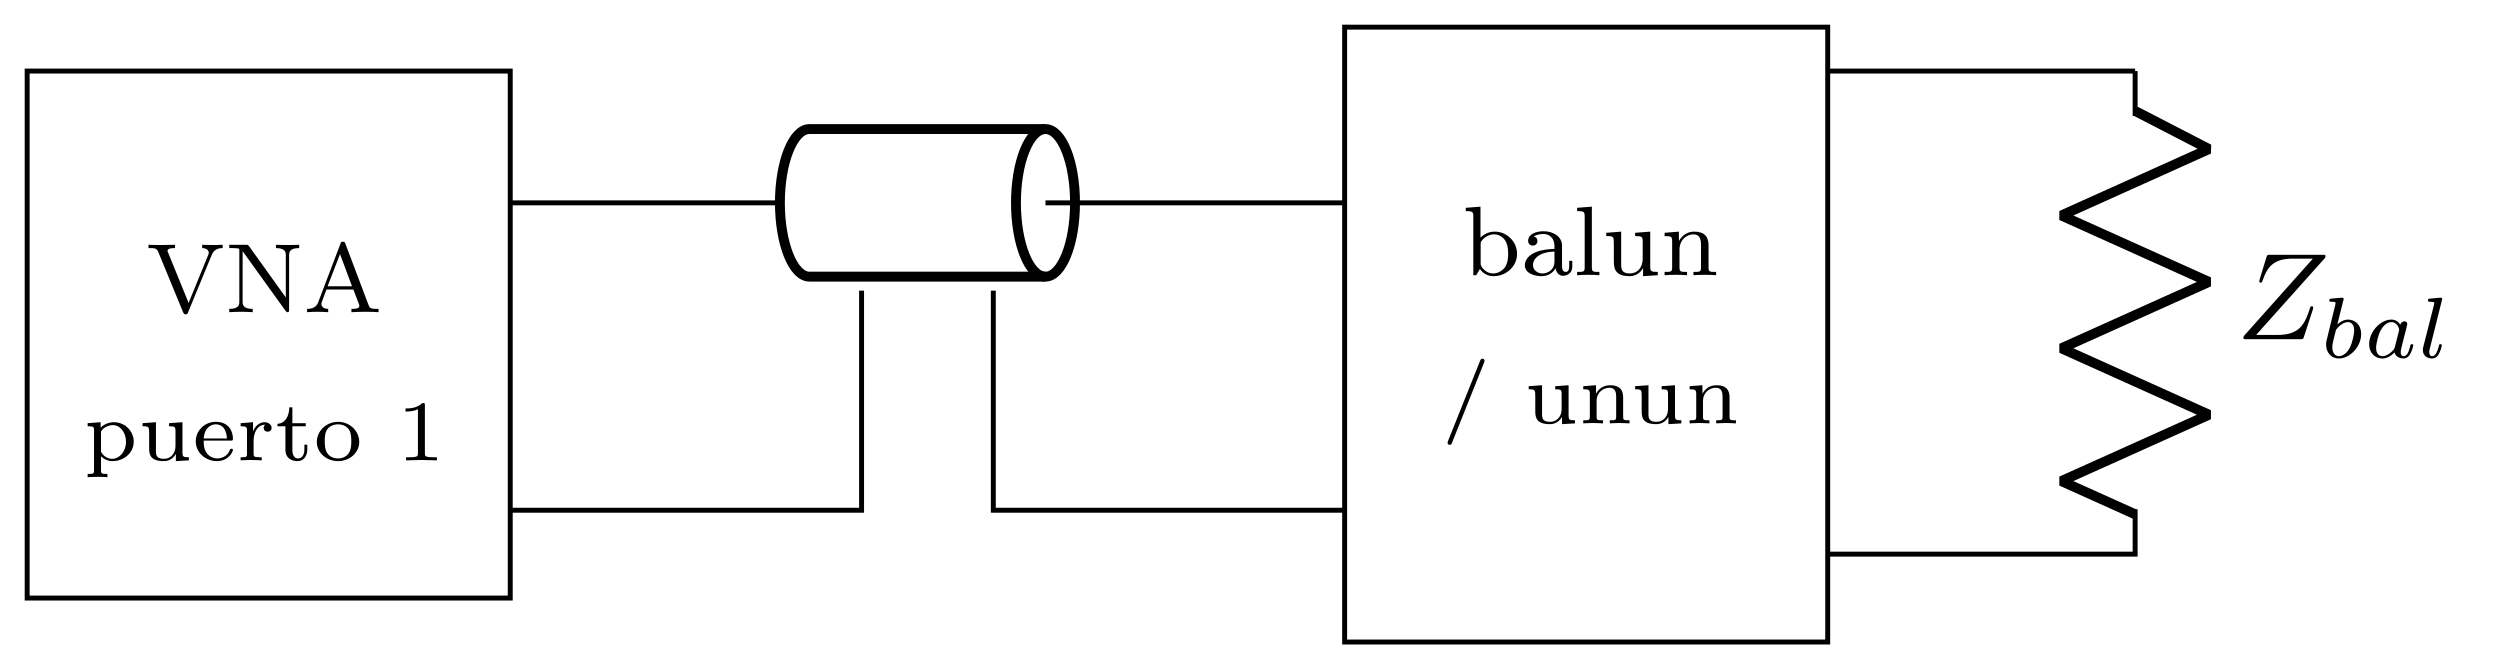
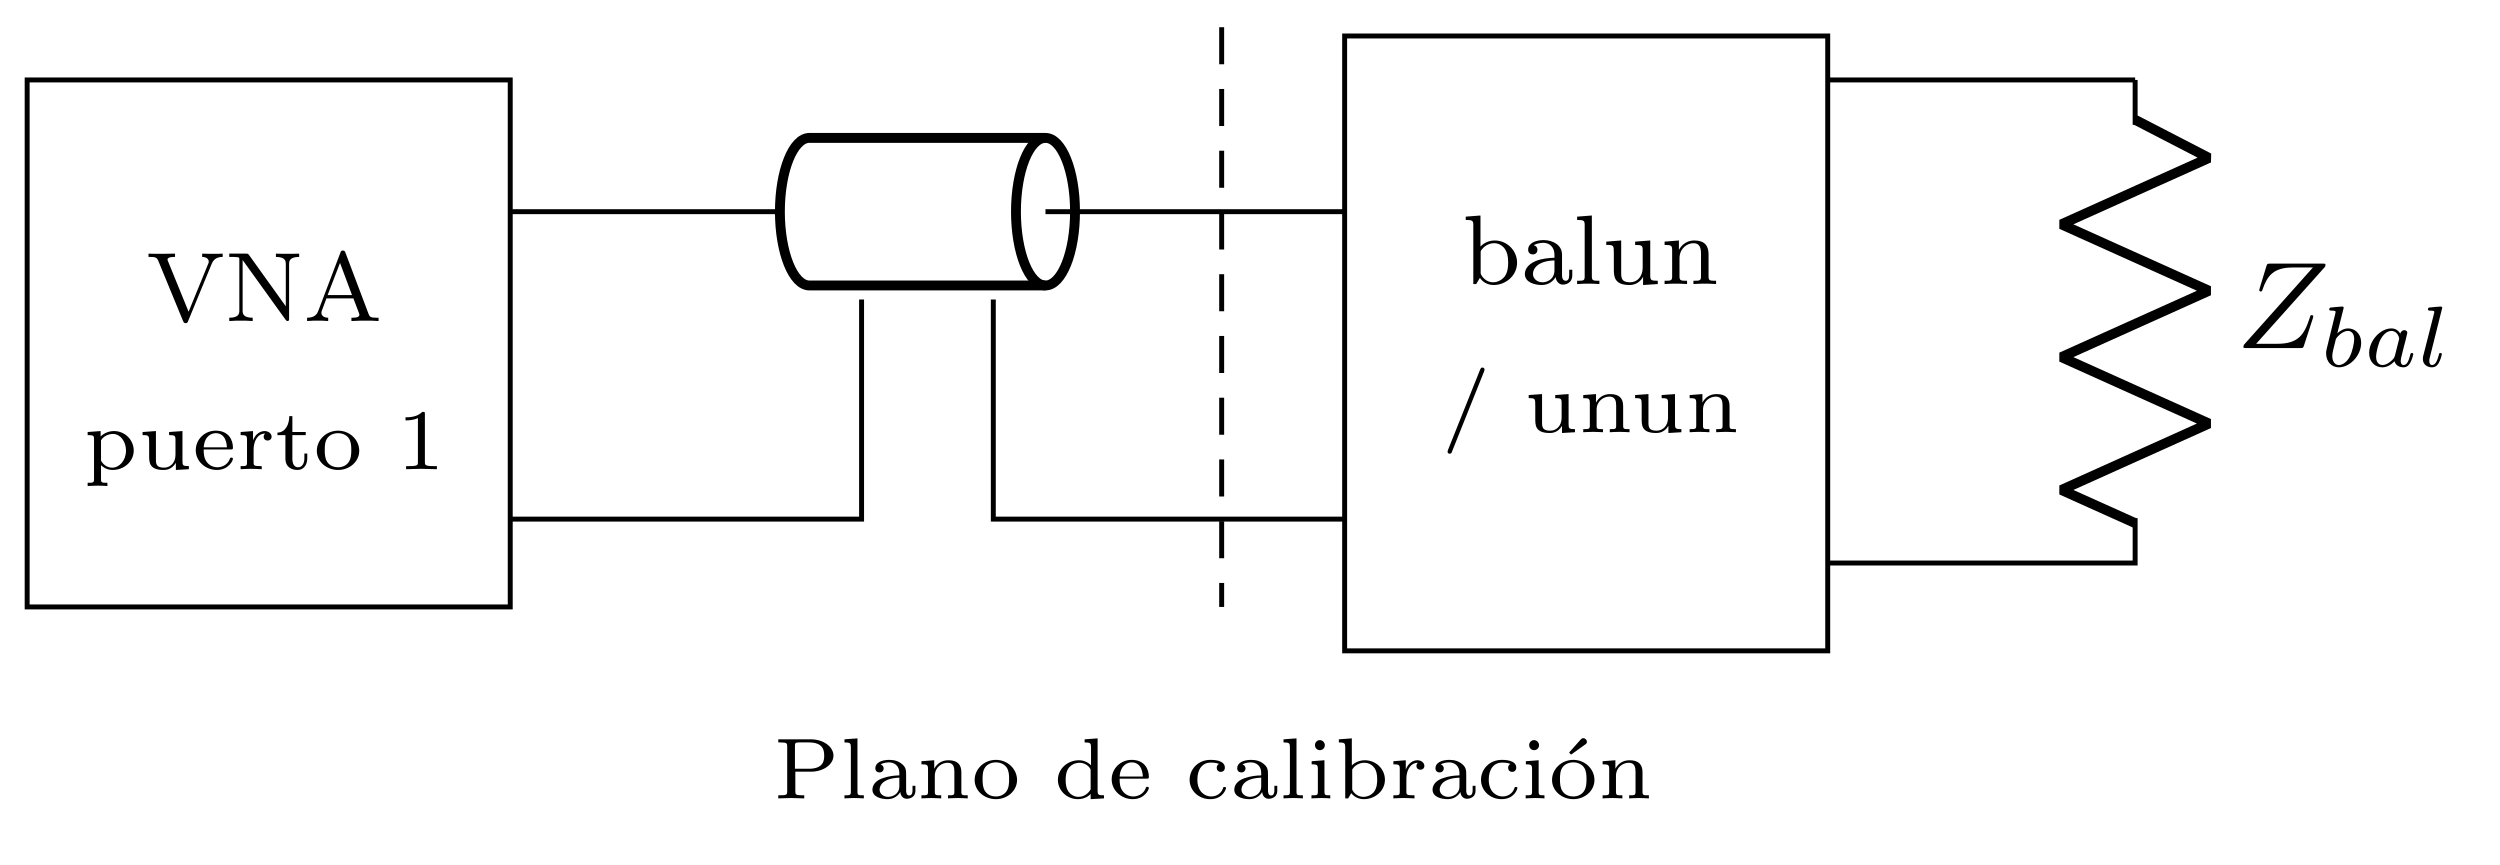
- <svg xmlns="http://www.w3.org/2000/svg" xmlns:xlink="http://www.w3.org/1999/xlink" width="269" height="72" viewBox="0 0 201.712 53.99" preserveAspectRatio="xMidYMid meet">
+ <svg xmlns="http://www.w3.org/2000/svg" xmlns:xlink="http://www.w3.org/1999/xlink" width="269" height="93" viewBox="0 0 201.712 69.726" preserveAspectRatio="xMidYMid meet">
  <defs>
    <g>
      <g id="glyph-0-0">
        <path d="M 5.281 -4.641 C 5.5 -5.172 6 -5.172 6.156 -5.172 L 6.156 -5.438 C 5.922 -5.422 5.516 -5.422 5.375 -5.422 C 5.219 -5.422 4.859 -5.422 4.5 -5.438 L 4.5 -5.172 C 4.844 -5.172 5.031 -5 5.031 -4.797 C 5.031 -4.719 5.031 -4.703 4.984 -4.609 L 3.406 -0.75 L 1.75 -4.812 C 1.719 -4.891 1.703 -4.922 1.703 -4.953 C 1.703 -5.172 2.125 -5.172 2.312 -5.172 L 2.312 -5.438 C 1.641 -5.422 1.625 -5.422 1.203 -5.422 C 0.828 -5.422 0.578 -5.422 0.172 -5.438 L 0.172 -5.172 C 0.656 -5.172 0.828 -5.172 0.953 -4.875 L 2.953 -0.016 C 3.016 0.141 3.078 0.172 3.156 0.172 C 3.312 0.172 3.328 0.109 3.375 -0.016 Z M 5.281 -4.641" />
      </g>
      <g id="glyph-0-1">
        <path d="M 1.938 -5.328 C 1.844 -5.438 1.844 -5.438 1.688 -5.438 L 0.344 -5.438 L 0.344 -5.172 L 0.578 -5.172 C 0.719 -5.172 0.781 -5.172 0.938 -5.156 C 1.141 -5.141 1.156 -5.125 1.156 -4.984 L 1.156 -0.859 C 1.156 -0.641 1.156 -0.266 0.344 -0.266 L 0.344 0 C 0.703 -0.031 1.078 -0.031 1.297 -0.031 C 1.5 -0.031 1.875 -0.031 2.234 0 L 2.234 -0.266 C 1.422 -0.266 1.422 -0.641 1.422 -0.859 L 1.422 -4.922 L 4.875 -0.125 C 4.953 -0.031 4.969 0 5.047 0 C 5.172 0 5.172 -0.078 5.172 -0.219 L 5.172 -4.594 C 5.172 -4.797 5.172 -5.172 5.984 -5.172 L 5.984 -5.438 C 5.625 -5.422 5.25 -5.422 5.047 -5.422 C 4.844 -5.422 4.469 -5.422 4.109 -5.438 L 4.109 -5.172 C 4.906 -5.172 4.906 -4.797 4.906 -4.594 L 4.906 -1.188 Z M 1.938 -5.328" />
      </g>
      <g id="glyph-0-2">
        <path d="M 3.375 -5.516 C 3.328 -5.625 3.312 -5.688 3.172 -5.688 C 3.031 -5.688 3 -5.625 2.969 -5.516 L 1.188 -0.828 C 1.109 -0.609 0.938 -0.266 0.281 -0.266 L 0.281 0 C 0.547 -0.031 0.969 -0.031 1.109 -0.031 C 1.359 -0.031 1.609 -0.031 1.984 0 L 1.984 -0.266 C 1.641 -0.266 1.438 -0.438 1.438 -0.656 C 1.438 -0.719 1.438 -0.734 1.469 -0.828 L 1.844 -1.828 L 4.016 -1.828 L 4.469 -0.641 C 4.5 -0.547 4.5 -0.516 4.5 -0.5 C 4.5 -0.266 4.094 -0.266 3.859 -0.266 L 3.859 0 C 4.547 -0.031 4.562 -0.031 5 -0.031 C 5.438 -0.031 5.594 -0.031 6.047 0 L 6.047 -0.266 L 5.906 -0.266 C 5.406 -0.266 5.328 -0.328 5.234 -0.594 Z M 2.938 -4.688 L 3.906 -2.094 L 1.938 -2.094 Z M 2.938 -4.688" />
      </g>
      <g id="glyph-0-3">
        <path d="M 1.469 -5.531 L 0.281 -5.438 L 0.281 -5.172 C 0.828 -5.172 0.891 -5.125 0.891 -4.734 L 0.891 0 L 1.125 0 L 1.422 -0.5 C 1.609 -0.219 1.984 0.078 2.531 0.078 C 3.531 0.078 4.422 -0.703 4.422 -1.719 C 4.422 -2.719 3.594 -3.516 2.625 -3.516 C 1.984 -3.516 1.609 -3.172 1.469 -3.031 Z M 1.484 -2.516 C 1.484 -2.672 1.484 -2.688 1.609 -2.828 C 1.844 -3.125 2.219 -3.297 2.578 -3.297 C 2.984 -3.297 3.297 -3.047 3.453 -2.812 C 3.594 -2.594 3.703 -2.312 3.703 -1.734 C 3.703 -1.547 3.703 -0.984 3.422 -0.609 C 3.125 -0.25 2.75 -0.141 2.5 -0.141 C 2.109 -0.141 1.797 -0.344 1.578 -0.656 C 1.484 -0.812 1.484 -0.812 1.484 -0.969 Z M 1.484 -2.516" />
      </g>
      <g id="glyph-0-4">
        <path d="M 3.344 -2.375 C 3.344 -3.156 2.594 -3.547 1.859 -3.547 C 1.203 -3.547 0.609 -3.297 0.609 -2.766 C 0.609 -2.531 0.781 -2.391 0.984 -2.391 C 1.219 -2.391 1.359 -2.547 1.359 -2.766 C 1.359 -2.953 1.25 -3.094 1.062 -3.125 C 1.359 -3.328 1.797 -3.328 1.844 -3.328 C 2.297 -3.328 2.734 -3.016 2.734 -2.359 L 2.734 -2.125 C 2.281 -2.094 1.75 -2.078 1.188 -1.844 C 0.484 -1.531 0.344 -1.078 0.344 -0.812 C 0.344 -0.125 1.156 0.078 1.703 0.078 C 2.281 0.078 2.641 -0.25 2.828 -0.562 C 2.859 -0.266 3.062 0.047 3.422 0.047 C 3.5 0.047 4.172 0.016 4.172 -0.719 L 4.172 -1.156 L 3.922 -1.156 L 3.922 -0.719 C 3.922 -0.391 3.812 -0.266 3.641 -0.266 C 3.344 -0.266 3.344 -0.625 3.344 -0.719 Z M 2.734 -1.125 C 2.734 -0.344 2.094 -0.141 1.766 -0.141 C 1.359 -0.141 1 -0.422 1 -0.812 C 1 -1.328 1.5 -1.875 2.734 -1.906 Z M 2.734 -1.125" />
      </g>
      <g id="glyph-0-5">
        <path d="M 1.516 -5.531 L 0.328 -5.438 L 0.328 -5.172 C 0.875 -5.172 0.938 -5.125 0.938 -4.734 L 0.938 -0.625 C 0.938 -0.266 0.844 -0.266 0.328 -0.266 L 0.328 0 C 0.641 -0.031 1.094 -0.031 1.234 -0.031 C 1.391 -0.031 1.812 -0.031 2.125 0 L 2.125 -0.266 C 1.625 -0.266 1.516 -0.266 1.516 -0.625 Z M 1.516 -5.531" />
      </g>
      <g id="glyph-0-6">
        <path d="M 2.656 -3.422 L 2.656 -3.156 C 3.203 -3.156 3.266 -3.109 3.266 -2.719 L 3.266 -1.328 C 3.266 -0.641 2.859 -0.141 2.25 -0.141 C 1.562 -0.141 1.531 -0.484 1.531 -0.891 L 1.531 -3.516 L 0.328 -3.422 L 0.328 -3.156 C 0.938 -3.156 0.938 -3.141 0.938 -2.438 L 0.938 -1.234 C 0.938 -0.656 0.938 0.078 2.203 0.078 C 2.953 0.078 3.25 -0.5 3.281 -0.562 L 3.297 -0.562 L 3.297 0.078 L 4.484 0 L 4.484 -0.266 C 3.938 -0.266 3.875 -0.312 3.875 -0.703 L 3.875 -3.516 Z M 2.656 -3.422" />
      </g>
      <g id="glyph-0-7">
        <path d="M 3.875 -2.422 C 3.875 -3.078 3.562 -3.516 2.734 -3.516 C 1.938 -3.516 1.578 -2.938 1.484 -2.75 L 1.484 -3.516 L 0.328 -3.422 L 0.328 -3.156 C 0.875 -3.156 0.938 -3.109 0.938 -2.719 L 0.938 -0.625 C 0.938 -0.266 0.844 -0.266 0.328 -0.266 L 0.328 0 C 0.672 -0.031 1.016 -0.031 1.234 -0.031 C 1.469 -0.031 1.797 -0.031 2.141 0 L 2.141 -0.266 C 1.641 -0.266 1.531 -0.266 1.531 -0.625 L 1.531 -2.062 C 1.531 -2.906 2.172 -3.297 2.656 -3.297 C 3.141 -3.297 3.266 -2.953 3.266 -2.453 L 3.266 -0.625 C 3.266 -0.266 3.172 -0.266 2.656 -0.266 L 2.656 0 C 3 -0.031 3.359 -0.031 3.562 -0.031 C 3.797 -0.031 4.141 -0.031 4.484 0 L 4.484 -0.266 C 3.969 -0.266 3.875 -0.266 3.875 -0.625 Z M 3.875 -2.422" />
      </g>
      <g id="glyph-1-0">
        <path d="M 1.938 1.094 C 1.484 1.094 1.422 1.094 1.422 0.797 L 1.422 -0.328 C 1.453 -0.297 1.781 0.062 2.359 0.062 C 3.281 0.062 4.062 -0.625 4.062 -1.5 C 4.062 -2.359 3.359 -3.078 2.469 -3.078 C 2.078 -3.078 1.672 -2.922 1.391 -2.641 L 1.391 -3.078 L 0.344 -3 L 0.344 -2.75 C 0.828 -2.75 0.859 -2.703 0.859 -2.422 L 0.859 0.797 C 0.859 1.094 0.797 1.094 0.344 1.094 L 0.344 1.359 C 0.359 1.359 0.844 1.328 1.141 1.328 C 1.391 1.328 1.875 1.344 1.938 1.359 Z M 1.422 -2.328 C 1.625 -2.672 2.031 -2.844 2.391 -2.844 C 2.984 -2.844 3.438 -2.234 3.438 -1.5 C 3.438 -0.703 2.906 -0.125 2.328 -0.125 C 1.703 -0.125 1.438 -0.656 1.422 -0.703 Z M 1.422 -2.328" />
      </g>
      <g id="glyph-1-1">
        <path d="M 2.516 -3 L 2.516 -2.75 C 2.984 -2.75 3.031 -2.703 3.031 -2.359 L 3.031 -1.156 C 3.031 -0.547 2.641 -0.125 2.109 -0.125 C 1.484 -0.125 1.453 -0.422 1.453 -0.781 L 1.453 -3.078 L 0.375 -3 L 0.375 -2.75 C 0.906 -2.75 0.906 -2.719 0.906 -2.109 L 0.906 -1.062 C 0.906 -0.578 0.906 0.062 2.062 0.062 C 2.219 0.062 2.719 0.062 3.062 -0.516 L 3.062 0.062 L 4.109 0 L 4.109 -0.25 C 3.641 -0.25 3.594 -0.297 3.594 -0.641 L 3.594 -3.078 Z M 2.516 -3" />
      </g>
      <g id="glyph-1-2">
        <path d="M 3.062 -1.594 C 3.219 -1.594 3.266 -1.594 3.266 -1.734 C 3.266 -2.359 2.922 -3.109 1.875 -3.109 C 0.969 -3.109 0.266 -2.391 0.266 -1.531 C 0.266 -0.641 1.047 0.062 1.969 0.062 C 2.906 0.062 3.266 -0.688 3.266 -0.844 C 3.266 -0.859 3.25 -0.938 3.141 -0.938 C 3.047 -0.938 3.031 -0.891 3.016 -0.828 C 2.797 -0.266 2.266 -0.156 2.016 -0.156 C 1.688 -0.156 1.375 -0.297 1.172 -0.562 C 0.906 -0.891 0.906 -1.312 0.906 -1.594 Z M 0.906 -1.766 C 0.984 -2.75 1.609 -2.906 1.875 -2.906 C 2.734 -2.906 2.766 -1.938 2.781 -1.766 Z M 0.906 -1.766" />
      </g>
      <g id="glyph-1-3">
        <path d="M 1.391 -1.594 C 1.391 -2.172 1.656 -2.875 2.328 -2.875 C 2.266 -2.828 2.203 -2.734 2.203 -2.625 C 2.203 -2.391 2.391 -2.312 2.516 -2.312 C 2.688 -2.312 2.844 -2.422 2.844 -2.625 C 2.844 -2.859 2.609 -3.078 2.281 -3.078 C 1.938 -3.078 1.547 -2.859 1.344 -2.328 L 1.344 -3.078 L 0.344 -3 L 0.344 -2.75 C 0.812 -2.75 0.859 -2.703 0.859 -2.359 L 0.859 -0.547 C 0.859 -0.25 0.797 -0.25 0.344 -0.25 L 0.344 0 C 0.375 0 0.844 -0.031 1.141 -0.031 C 1.438 -0.031 1.734 -0.016 2.047 0 L 2.047 -0.25 L 1.906 -0.25 C 1.391 -0.25 1.391 -0.328 1.391 -0.562 Z M 1.391 -1.594" />
      </g>
      <g id="glyph-1-4">
        <path d="M 1.406 -2.75 L 2.484 -2.75 L 2.484 -3 L 1.406 -3 L 1.406 -4.281 L 1.156 -4.281 C 1.156 -3.656 0.875 -2.969 0.203 -2.953 L 0.203 -2.75 L 0.844 -2.75 L 0.844 -0.875 C 0.844 -0.094 1.438 0.062 1.828 0.062 C 2.297 0.062 2.609 -0.328 2.609 -0.875 L 2.609 -1.266 L 2.375 -1.266 L 2.375 -0.891 C 2.375 -0.406 2.156 -0.156 1.875 -0.156 C 1.406 -0.156 1.406 -0.734 1.406 -0.859 Z M 1.406 -2.75" />
      </g>
      <g id="glyph-1-5">
        <path d="M 3.688 -1.484 C 3.688 -2.359 2.938 -3.109 1.984 -3.109 C 1.016 -3.109 0.266 -2.359 0.266 -1.484 C 0.266 -0.625 1.031 0.062 1.984 0.062 C 2.922 0.062 3.688 -0.625 3.688 -1.484 Z M 1.984 -0.156 C 1.719 -0.156 1.344 -0.234 1.109 -0.578 C 0.922 -0.859 0.906 -1.219 0.906 -1.547 C 0.906 -1.844 0.906 -2.266 1.156 -2.562 C 1.328 -2.766 1.625 -2.906 1.984 -2.906 C 2.391 -2.906 2.688 -2.719 2.844 -2.5 C 3.031 -2.234 3.047 -1.875 3.047 -1.547 C 3.047 -1.219 3.031 -0.844 2.828 -0.562 C 2.641 -0.297 2.328 -0.156 1.984 -0.156 Z M 1.984 -0.156" />
      </g>
      <g id="glyph-1-6">
        <path d="M 2.328 -4.438 C 2.328 -4.625 2.328 -4.625 2.125 -4.625 C 1.672 -4.188 1.047 -4.188 0.766 -4.188 L 0.766 -3.938 C 0.922 -3.938 1.391 -3.938 1.766 -4.125 L 1.766 -0.578 C 1.766 -0.344 1.766 -0.25 1.078 -0.25 L 0.812 -0.25 L 0.812 0 C 0.938 0 1.797 -0.031 2.047 -0.031 C 2.266 -0.031 3.141 0 3.297 0 L 3.297 -0.25 L 3.031 -0.25 C 2.328 -0.25 2.328 -0.344 2.328 -0.578 Z M 2.328 -4.438" />
      </g>
      <g id="glyph-1-7">
        <path d="M 3.438 -4.922 C 3.469 -5.016 3.469 -5.031 3.469 -5.047 C 3.469 -5.172 3.375 -5.219 3.297 -5.219 C 3.188 -5.219 3.156 -5.141 3.109 -5.047 L 0.516 1.438 C 0.484 1.531 0.484 1.547 0.484 1.562 C 0.484 1.688 0.578 1.734 0.656 1.734 C 0.781 1.734 0.812 1.656 0.844 1.562 Z M 3.438 -4.922" />
      </g>
      <g id="glyph-1-8">
        <path d="M 3.594 -2.109 C 3.594 -2.719 3.297 -3.078 2.547 -3.078 C 1.969 -3.078 1.609 -2.766 1.406 -2.391 L 1.406 -3.078 L 0.375 -3 L 0.375 -2.75 C 0.844 -2.75 0.906 -2.703 0.906 -2.359 L 0.906 -0.547 C 0.906 -0.25 0.828 -0.25 0.375 -0.25 L 0.375 0 C 0.391 0 0.875 -0.031 1.172 -0.031 C 1.422 -0.031 1.906 0 1.969 0 L 1.969 -0.25 C 1.516 -0.25 1.453 -0.25 1.453 -0.547 L 1.453 -1.812 C 1.453 -2.531 2.031 -2.875 2.484 -2.875 C 2.969 -2.875 3.031 -2.5 3.031 -2.141 L 3.031 -0.547 C 3.031 -0.25 2.969 -0.25 2.516 -0.25 L 2.516 0 C 2.531 0 3.016 -0.031 3.312 -0.031 C 3.562 -0.031 4.047 0 4.109 0 L 4.109 -0.25 C 3.656 -0.25 3.594 -0.25 3.594 -0.547 Z M 3.594 -2.109" />
      </g>
+       <g id="glyph-1-9">
+         <path d="M 1.781 -2.156 L 3.047 -2.156 C 4.062 -2.156 4.859 -2.75 4.859 -3.453 C 4.859 -4.141 4.078 -4.766 3.047 -4.766 L 0.406 -4.766 L 0.406 -4.516 L 0.578 -4.516 C 1.109 -4.516 1.125 -4.438 1.125 -4.188 L 1.125 -0.562 C 1.125 -0.328 1.109 -0.25 0.578 -0.25 L 0.406 -0.25 L 0.406 0 C 0.75 -0.016 1.203 -0.031 1.453 -0.031 C 1.703 -0.031 2.156 -0.016 2.5 0 L 2.5 -0.25 L 2.328 -0.25 C 1.797 -0.25 1.781 -0.328 1.781 -0.562 Z M 2.875 -4.516 C 4.047 -4.516 4.109 -3.859 4.109 -3.453 C 4.109 -3.141 4.109 -2.391 2.875 -2.391 L 1.75 -2.391 L 1.75 -4.234 C 1.75 -4.453 1.766 -4.516 2.094 -4.516 Z M 2.875 -4.516" />
+       </g>
+       <g id="glyph-1-10">
+         <path d="M 1.438 -4.844 L 0.391 -4.766 L 0.391 -4.516 C 0.859 -4.516 0.906 -4.453 0.906 -4.125 L 0.906 -0.547 C 0.906 -0.25 0.844 -0.25 0.391 -0.25 L 0.391 0 C 0.406 0 0.891 -0.031 1.172 -0.031 C 1.438 -0.031 1.688 -0.016 1.953 0 L 1.953 -0.25 C 1.5 -0.25 1.438 -0.25 1.438 -0.547 Z M 1.438 -4.844" />
+       </g>
+       <g id="glyph-1-11">
+         <path d="M 3.109 -1.875 C 3.109 -2.234 3.109 -2.5 2.781 -2.766 C 2.5 -3 2.172 -3.109 1.75 -3.109 C 1.094 -3.109 0.625 -2.859 0.625 -2.438 C 0.625 -2.203 0.781 -2.094 0.969 -2.094 C 1.156 -2.094 1.297 -2.234 1.297 -2.422 C 1.297 -2.531 1.234 -2.688 1.047 -2.734 C 1.297 -2.906 1.703 -2.906 1.734 -2.906 C 2.125 -2.906 2.562 -2.656 2.562 -2.062 L 2.562 -1.859 C 2.172 -1.844 1.719 -1.812 1.203 -1.625 C 0.578 -1.406 0.391 -1.016 0.391 -0.703 C 0.391 -0.109 1.109 0.062 1.609 0.062 C 2.156 0.062 2.484 -0.25 2.641 -0.516 C 2.656 -0.234 2.844 0.031 3.172 0.031 C 3.188 0.031 3.859 0.031 3.859 -0.625 L 3.859 -1.016 L 3.625 -1.016 L 3.625 -0.641 C 3.625 -0.562 3.625 -0.234 3.359 -0.234 C 3.109 -0.234 3.109 -0.562 3.109 -0.641 Z M 2.562 -0.984 C 2.562 -0.312 1.969 -0.125 1.656 -0.125 C 1.297 -0.125 0.969 -0.359 0.969 -0.703 C 0.969 -1.094 1.297 -1.625 2.562 -1.672 Z M 2.562 -0.984" />
+       </g>
+       <g id="glyph-1-12">
+         <path d="M 2.484 -4.766 L 2.484 -4.516 C 2.953 -4.516 3 -4.453 3 -4.125 L 3 -2.672 C 2.75 -2.922 2.406 -3.078 2.031 -3.078 C 1.094 -3.078 0.328 -2.375 0.328 -1.5 C 0.328 -0.625 1.062 0.062 1.938 0.062 C 2.516 0.062 2.859 -0.234 2.969 -0.359 L 2.969 0.062 L 4.047 0 L 4.047 -0.25 C 3.578 -0.25 3.531 -0.297 3.531 -0.641 L 3.531 -4.844 Z M 2.969 -0.734 C 2.797 -0.406 2.438 -0.125 1.984 -0.125 C 1.594 -0.125 1.312 -0.359 1.172 -0.562 C 1.031 -0.766 0.953 -1.047 0.953 -1.484 C 0.953 -1.656 0.953 -2.172 1.234 -2.5 C 1.516 -2.812 1.859 -2.875 2.062 -2.875 C 2.391 -2.875 2.703 -2.719 2.891 -2.469 C 2.969 -2.359 2.969 -2.359 2.969 -2.219 Z M 2.969 -0.734" />
+       </g>
+       <g id="glyph-1-13">
+         <path d="M 2.703 -2.781 C 2.578 -2.719 2.516 -2.609 2.516 -2.469 C 2.516 -2.281 2.641 -2.141 2.844 -2.141 C 3.031 -2.141 3.172 -2.266 3.172 -2.484 C 3.172 -3.109 2.203 -3.109 2.016 -3.109 C 0.969 -3.109 0.328 -2.312 0.328 -1.5 C 0.328 -0.625 1.062 0.062 1.984 0.062 C 3.016 0.062 3.266 -0.75 3.266 -0.844 C 3.266 -0.922 3.172 -0.922 3.141 -0.922 C 3.047 -0.922 3.047 -0.906 3.016 -0.797 C 2.859 -0.375 2.484 -0.156 2.062 -0.156 C 1.578 -0.156 0.953 -0.516 0.953 -1.516 C 0.953 -2.391 1.391 -2.891 2.031 -2.891 C 2.125 -2.891 2.453 -2.891 2.703 -2.781 Z M 2.703 -2.781" />
+       </g>
+       <g id="glyph-1-14">
+         <path d="M 1.469 -4.297 C 1.469 -4.5 1.297 -4.703 1.062 -4.703 C 0.859 -4.703 0.672 -4.531 0.672 -4.297 C 0.672 -4.047 0.875 -3.891 1.062 -3.891 C 1.297 -3.891 1.469 -4.062 1.469 -4.297 Z M 0.406 -3 L 0.406 -2.75 C 0.844 -2.75 0.906 -2.703 0.906 -2.359 L 0.906 -0.547 C 0.906 -0.25 0.844 -0.25 0.391 -0.25 L 0.391 0 C 0.406 0 0.891 -0.031 1.172 -0.031 C 1.422 -0.031 1.672 -0.016 1.906 0 L 1.906 -0.25 C 1.5 -0.25 1.438 -0.25 1.438 -0.547 L 1.438 -3.078 Z M 0.406 -3" />
+       </g>
+       <g id="glyph-1-15">
+         <path d="M 1.391 -4.844 L 0.344 -4.766 L 0.344 -4.516 C 0.812 -4.516 0.859 -4.453 0.859 -4.109 L 0.859 0 L 1.094 0 L 1.344 -0.422 C 1.609 -0.078 2 0.062 2.359 0.062 C 3.281 0.062 4.062 -0.625 4.062 -1.5 C 4.062 -2.359 3.359 -3.078 2.438 -3.078 C 2.016 -3.078 1.641 -2.906 1.391 -2.656 Z M 1.422 -2.328 C 1.609 -2.656 1.984 -2.875 2.406 -2.875 C 2.797 -2.875 3.078 -2.656 3.219 -2.453 C 3.359 -2.25 3.438 -1.969 3.438 -1.516 C 3.438 -1.359 3.438 -0.828 3.156 -0.5 C 2.875 -0.188 2.531 -0.125 2.328 -0.125 C 1.766 -0.125 1.484 -0.562 1.422 -0.703 Z M 1.422 -2.328" />
+       </g>
+       <g id="glyph-1-16">
+         <path d="M 1.797 -3.531 C 2.344 -3.922 2.766 -4.219 2.906 -4.328 C 3.016 -4.391 3.078 -4.453 3.078 -4.578 C 3.078 -4.703 2.953 -4.859 2.781 -4.859 C 2.672 -4.859 2.625 -4.797 2.547 -4.719 L 1.641 -3.703 Z M 1.797 -3.531" />
+       </g>
      <g id="glyph-2-0">
        <path d="M 7.172 -6.562 C 7.188 -6.609 7.203 -6.656 7.203 -6.719 C 7.203 -6.812 7.156 -6.812 6.953 -6.812 L 2.75 -6.812 C 2.516 -6.812 2.5 -6.797 2.438 -6.609 L 1.891 -4.812 C 1.875 -4.766 1.859 -4.688 1.859 -4.672 C 1.859 -4.672 1.859 -4.562 1.984 -4.562 C 2.078 -4.562 2.094 -4.641 2.109 -4.672 C 2.5 -5.844 3.016 -6.5 4.562 -6.5 L 6.188 -6.5 L 0.625 -0.266 C 0.625 -0.266 0.578 -0.125 0.578 -0.094 C 0.578 0 0.641 0 0.828 0 L 5.156 0 C 5.406 0 5.406 -0.016 5.469 -0.203 L 6.188 -2.406 C 6.188 -2.438 6.219 -2.516 6.219 -2.547 C 6.219 -2.609 6.188 -2.656 6.094 -2.656 C 6 -2.656 5.984 -2.625 5.922 -2.406 C 5.484 -1.062 5 -0.344 3.312 -0.344 L 1.609 -0.344 Z M 7.172 -6.562" />
      </g>
      <g id="glyph-3-0">
        <path d="M 1.844 -4.625 C 1.844 -4.641 1.875 -4.734 1.875 -4.734 C 1.875 -4.781 1.844 -4.844 1.75 -4.844 C 1.609 -4.844 1.031 -4.781 0.859 -4.766 C 0.812 -4.766 0.703 -4.75 0.703 -4.609 C 0.703 -4.516 0.812 -4.516 0.891 -4.516 C 1.219 -4.516 1.219 -4.453 1.219 -4.406 C 1.219 -4.359 1.156 -4.078 1.109 -3.922 L 0.953 -3.281 C 0.891 -3.031 0.516 -1.516 0.5 -1.422 C 0.453 -1.25 0.453 -1.156 0.453 -1.078 C 0.453 -0.375 0.906 0.062 1.484 0.062 C 2.359 0.062 3.281 -0.875 3.281 -1.906 C 3.281 -2.719 2.719 -3.078 2.234 -3.078 C 1.875 -3.078 1.562 -2.875 1.359 -2.688 Z M 1.484 -0.125 C 1.156 -0.125 0.953 -0.422 0.953 -0.844 C 0.953 -1.094 1.016 -1.328 1.219 -2.125 C 1.25 -2.25 1.25 -2.266 1.391 -2.422 C 1.656 -2.719 1.969 -2.875 2.219 -2.875 C 2.484 -2.875 2.719 -2.672 2.719 -2.203 C 2.719 -1.922 2.578 -1.203 2.359 -0.797 C 2.188 -0.453 1.844 -0.125 1.484 -0.125 Z M 1.484 -0.125" />
      </g>
      <g id="glyph-3-1">
        <path d="M 2.938 -2.656 C 2.797 -2.891 2.562 -3.078 2.219 -3.078 C 1.328 -3.078 0.422 -2.094 0.422 -1.094 C 0.422 -0.406 0.875 0.062 1.484 0.062 C 1.859 0.062 2.188 -0.141 2.469 -0.422 C 2.594 0 3 0.062 3.188 0.062 C 3.438 0.062 3.609 -0.078 3.734 -0.297 C 3.891 -0.578 3.984 -0.969 3.984 -1 C 3.984 -1.094 3.891 -1.094 3.875 -1.094 C 3.766 -1.094 3.766 -1.062 3.719 -0.875 C 3.625 -0.531 3.5 -0.125 3.203 -0.125 C 3.031 -0.125 2.969 -0.281 2.969 -0.469 C 2.969 -0.578 3.031 -0.844 3.078 -1.016 C 3.125 -1.203 3.203 -1.484 3.234 -1.641 L 3.375 -2.172 C 3.422 -2.359 3.5 -2.688 3.5 -2.719 C 3.5 -2.875 3.375 -2.938 3.266 -2.938 C 3.141 -2.938 2.984 -2.859 2.938 -2.656 Z M 2.5 -0.875 C 2.453 -0.672 2.297 -0.531 2.141 -0.406 C 2.078 -0.344 1.797 -0.125 1.5 -0.125 C 1.234 -0.125 0.984 -0.312 0.984 -0.797 C 0.984 -1.172 1.188 -1.938 1.359 -2.219 C 1.672 -2.781 2.031 -2.875 2.219 -2.875 C 2.703 -2.875 2.844 -2.344 2.844 -2.266 C 2.844 -2.25 2.828 -2.188 2.828 -2.172 Z M 2.5 -0.875" />
      </g>
      <g id="glyph-3-2">
        <path d="M 1.969 -4.625 C 1.969 -4.641 2 -4.734 2 -4.734 C 2 -4.781 1.969 -4.844 1.875 -4.844 C 1.734 -4.844 1.156 -4.781 0.984 -4.766 C 0.938 -4.766 0.844 -4.75 0.844 -4.609 C 0.844 -4.516 0.938 -4.516 1.016 -4.516 C 1.359 -4.516 1.359 -4.453 1.359 -4.406 C 1.359 -4.359 1.344 -4.312 1.328 -4.25 L 0.453 -0.812 C 0.438 -0.734 0.438 -0.656 0.438 -0.594 C 0.438 -0.141 0.828 0.062 1.156 0.062 C 1.328 0.062 1.547 0.016 1.719 -0.297 C 1.875 -0.562 1.969 -0.969 1.969 -1 C 1.969 -1.094 1.875 -1.094 1.859 -1.094 C 1.75 -1.094 1.734 -1.047 1.719 -0.922 C 1.625 -0.578 1.484 -0.125 1.188 -0.125 C 1 -0.125 0.953 -0.297 0.953 -0.469 C 0.953 -0.547 0.969 -0.672 1 -0.75 Z M 1.969 -4.625" />
      </g>
    </g>
  </defs>
  <g fill="rgb(0%, 0%, 0%)" fill-opacity="1">
-     <use xlink:href="#glyph-0-0" x="11.811" y="25.189" />
-     <use xlink:href="#glyph-0-1" x="18.154" y="25.189" />
-     <use xlink:href="#glyph-0-2" x="24.496" y="25.189" />
+     <use xlink:href="#glyph-0-0" x="11.811" y="25.897" />
+     <use xlink:href="#glyph-0-1" x="18.154" y="25.897" />
+     <use xlink:href="#glyph-0-2" x="24.496" y="25.897" />
  </g>
  <g fill="rgb(0%, 0%, 0%)" fill-opacity="1">
-     <use xlink:href="#glyph-1-0" x="6.728" y="37.144" />
-     <use xlink:href="#glyph-1-1" x="11.128" y="37.144" />
-     <use xlink:href="#glyph-1-2" x="15.529" y="37.144" />
-     <use xlink:href="#glyph-1-3" x="19.071" y="37.144" />
-     <use xlink:href="#glyph-1-4" x="22.184" y="37.144" />
-     <use xlink:href="#glyph-1-5" x="25.297" y="37.144" />
+     <use xlink:href="#glyph-1-0" x="6.728" y="37.852" />
+     <use xlink:href="#glyph-1-1" x="11.128" y="37.852" />
+     <use xlink:href="#glyph-1-2" x="15.529" y="37.852" />
+     <use xlink:href="#glyph-1-3" x="19.071" y="37.852" />
+     <use xlink:href="#glyph-1-4" x="22.184" y="37.852" />
+     <use xlink:href="#glyph-1-5" x="25.297" y="37.852" />
  </g>
  <g fill="rgb(0%, 0%, 0%)" fill-opacity="1">
-     <use xlink:href="#glyph-1-6" x="31.954" y="37.144" />
+     <use xlink:href="#glyph-1-6" x="31.954" y="37.852" />
  </g>
  <g fill="rgb(0%, 0%, 0%)" fill-opacity="1">
-     <use xlink:href="#glyph-0-3" x="117.983" y="22.205" />
-     <use xlink:href="#glyph-0-4" x="122.688" y="22.205" />
-     <use xlink:href="#glyph-0-5" x="126.922" y="22.205" />
-     <use xlink:href="#glyph-0-6" x="129.274" y="22.205" />
-     <use xlink:href="#glyph-0-7" x="133.979" y="22.205" />
+     <use xlink:href="#glyph-0-3" x="117.983" y="22.913" />
+     <use xlink:href="#glyph-0-4" x="122.688" y="22.913" />
+     <use xlink:href="#glyph-0-5" x="126.922" y="22.913" />
+     <use xlink:href="#glyph-0-6" x="129.274" y="22.913" />
+     <use xlink:href="#glyph-0-7" x="133.979" y="22.913" />
  </g>
  <g fill="rgb(0%, 0%, 0%)" fill-opacity="1">
-     <use xlink:href="#glyph-1-7" x="116.312" y="34.16" />
+     <use xlink:href="#glyph-1-7" x="116.312" y="34.869" />
  </g>
  <g fill="rgb(0%, 0%, 0%)" fill-opacity="1">
-     <use xlink:href="#glyph-1-1" x="122.968" y="34.16" />
-     <use xlink:href="#glyph-1-8" x="127.369" y="34.16" />
+     <use xlink:href="#glyph-1-1" x="122.968" y="34.869" />
+     <use xlink:href="#glyph-1-8" x="127.369" y="34.869" />
  </g>
  <g fill="rgb(0%, 0%, 0%)" fill-opacity="1">
-     <use xlink:href="#glyph-1-1" x="131.553" y="34.16" />
-     <use xlink:href="#glyph-1-8" x="135.954" y="34.16" />
+     <use xlink:href="#glyph-1-1" x="131.553" y="34.869" />
+     <use xlink:href="#glyph-1-8" x="135.954" y="34.869" />
  </g>
-   <path fill="none" stroke-width="0.399" stroke-linecap="butt" stroke-linejoin="miter" stroke="rgb(0%, 0%, 0%)" stroke-opacity="1" stroke-miterlimit="10" d="M 38.976 -7.088 L 60.734 -7.088 M 84.546 -7.088 L 106.3 -7.088 M 145.277 3.545 L 157.679 3.545 M 157.679 3.545 L 170.081 3.545" transform="matrix(1, 0, 0, -1, 2.192, 9.279)" />
-   <path fill="none" stroke-width="0.797" stroke-linecap="butt" stroke-linejoin="miter" stroke="rgb(0%, 0%, 0%)" stroke-opacity="1" stroke-miterlimit="10" d="M 82.163 -1.135 L 63.113 -1.135 C 61.8 -1.135 60.734 -3.799 60.734 -7.088 C 60.734 -10.373 61.8 -13.041 63.113 -13.041 L 82.163 -13.041 C 83.48 -13.041 84.546 -10.373 84.546 -7.088 C 84.546 -3.799 83.48 -1.135 82.163 -1.135" transform="matrix(1, 0, 0, -1, 2.192, 9.279)" />
-   <path fill="none" stroke-width="0.797" stroke-linecap="butt" stroke-linejoin="miter" stroke="rgb(0%, 0%, 0%)" stroke-opacity="1" stroke-miterlimit="10" d="M 82.163 -1.135 C 80.847 -1.135 79.781 -3.799 79.781 -7.088 C 79.781 -10.373 80.847 -13.041 82.163 -13.041" transform="matrix(1, 0, 0, -1, 2.192, 9.279)" />
-   <path fill="none" stroke-width="0.399" stroke-linecap="butt" stroke-linejoin="miter" stroke="rgb(0%, 0%, 0%)" stroke-opacity="1" stroke-miterlimit="10" d="M 82.163 -7.088 L 84.546 -7.088" transform="matrix(1, 0, 0, -1, 2.192, 9.279)" />
-   <path fill="none" stroke-width="0.399" stroke-linecap="butt" stroke-linejoin="miter" stroke="rgb(0%, 0%, 0%)" stroke-opacity="1" stroke-miterlimit="10" d="M 77.953 -14.174 L 77.953 -31.889 L 106.3 -31.889" transform="matrix(1, 0, 0, -1, 2.192, 9.279)" />
-   <path fill="none" stroke-width="0.399" stroke-linecap="butt" stroke-linejoin="miter" stroke="rgb(0%, 0%, 0%)" stroke-opacity="1" stroke-miterlimit="10" d="M 170.081 3.545 L 170.081 -0.073 M 170.081 -31.819 L 170.081 -35.432 L 145.277 -35.432" transform="matrix(1, 0, 0, -1, 2.192, 9.279)" />
-   <path fill="none" stroke-width="0.797" stroke-linecap="butt" stroke-linejoin="bevel" stroke="rgb(0%, 0%, 0%)" stroke-opacity="1" stroke-miterlimit="10" d="M 170.081 0.326 L 176.035 -2.748 L 164.128 -8.108 L 176.035 -13.467 L 164.128 -18.823 L 176.035 -24.182 L 164.128 -29.537 L 170.081 -32.217" transform="matrix(1, 0, 0, -1, 2.192, 9.279)" />
+   <path fill="none" stroke-width="0.399" stroke-linecap="butt" stroke-linejoin="miter" stroke="rgb(0%, 0%, 0%)" stroke-opacity="1" stroke-miterlimit="10" d="M 38.976 -7.087 L 60.734 -7.087 M 84.546 -7.087 L 106.3 -7.087 M 145.277 3.542 L 157.679 3.542 M 157.679 3.542 L 170.081 3.542" transform="matrix(1, 0, 0, -1, 2.192, 9.987)" />
+   <path fill="none" stroke-width="0.797" stroke-linecap="butt" stroke-linejoin="miter" stroke="rgb(0%, 0%, 0%)" stroke-opacity="1" stroke-miterlimit="10" d="M 82.163 -1.134 L 63.113 -1.134 C 61.8 -1.134 60.734 -3.798 60.734 -7.087 C 60.734 -10.376 61.8 -13.04 63.113 -13.04 L 82.163 -13.04 C 83.48 -13.04 84.546 -10.376 84.546 -7.087 C 84.546 -3.798 83.48 -1.134 82.163 -1.134" transform="matrix(1, 0, 0, -1, 2.192, 9.987)" />
+   <path fill="none" stroke-width="0.797" stroke-linecap="butt" stroke-linejoin="miter" stroke="rgb(0%, 0%, 0%)" stroke-opacity="1" stroke-miterlimit="10" d="M 82.163 -1.134 C 80.847 -1.134 79.781 -3.798 79.781 -7.087 C 79.781 -10.376 80.847 -13.04 82.163 -13.04" transform="matrix(1, 0, 0, -1, 2.192, 9.987)" />
+   <path fill="none" stroke-width="0.399" stroke-linecap="butt" stroke-linejoin="miter" stroke="rgb(0%, 0%, 0%)" stroke-opacity="1" stroke-miterlimit="10" d="M 82.163 -7.087 L 84.546 -7.087" transform="matrix(1, 0, 0, -1, 2.192, 9.987)" />
+   <path fill="none" stroke-width="0.399" stroke-linecap="butt" stroke-linejoin="miter" stroke="rgb(0%, 0%, 0%)" stroke-opacity="1" stroke-miterlimit="10" d="M 77.953 -14.173 L 77.953 -31.892 L 106.3 -31.892" transform="matrix(1, 0, 0, -1, 2.192, 9.987)" />
+   <path fill="none" stroke-width="0.399" stroke-linecap="butt" stroke-linejoin="miter" stroke="rgb(0%, 0%, 0%)" stroke-opacity="1" stroke-miterlimit="10" d="M 170.081 3.542 L 170.081 -0.072 M 170.081 -31.818 L 170.081 -35.435 L 145.277 -35.435" transform="matrix(1, 0, 0, -1, 2.192, 9.987)" />
+   <path fill="none" stroke-width="0.797" stroke-linecap="butt" stroke-linejoin="bevel" stroke="rgb(0%, 0%, 0%)" stroke-opacity="1" stroke-miterlimit="10" d="M 170.081 0.327 L 176.035 -2.751 L 164.128 -8.107 L 176.035 -13.466 L 164.128 -18.822 L 176.035 -24.181 L 164.128 -29.54 L 170.081 -32.216" transform="matrix(1, 0, 0, -1, 2.192, 9.987)" />
  <g fill="rgb(0%, 0%, 0%)" fill-opacity="1">
-     <use xlink:href="#glyph-2-0" x="180.427" y="27.368" />
+     <use xlink:href="#glyph-2-0" x="180.427" y="28.077" />
  </g>
  <g fill="rgb(0%, 0%, 0%)" fill-opacity="1">
-     <use xlink:href="#glyph-3-0" x="187.228" y="28.863" />
-     <use xlink:href="#glyph-3-1" x="190.732" y="28.863" />
-     <use xlink:href="#glyph-3-2" x="195.053" y="28.863" />
+     <use xlink:href="#glyph-3-0" x="187.228" y="29.571" />
+     <use xlink:href="#glyph-3-1" x="190.732" y="29.571" />
+     <use xlink:href="#glyph-3-2" x="195.053" y="29.571" />
  </g>
-   <path fill="none" stroke-width="0.399" stroke-linecap="butt" stroke-linejoin="miter" stroke="rgb(0%, 0%, 0%)" stroke-opacity="1" stroke-miterlimit="10" d="M -0.001 3.545 L -0.001 -38.975 L 38.976 -38.975 L 38.976 3.545 Z M -0.001 3.545" transform="matrix(1, 0, 0, -1, 2.192, 9.279)" />
-   <path fill="none" stroke-width="0.399" stroke-linecap="butt" stroke-linejoin="miter" stroke="rgb(0%, 0%, 0%)" stroke-opacity="1" stroke-miterlimit="10" d="M 106.3 7.088 L 106.3 -42.522 L 145.277 -42.522 L 145.277 7.088 Z M 106.3 7.088" transform="matrix(1, 0, 0, -1, 2.192, 9.279)" />
-   <path fill="none" stroke-width="0.399" stroke-linecap="butt" stroke-linejoin="miter" stroke="rgb(0%, 0%, 0%)" stroke-opacity="1" stroke-miterlimit="10" d="M 38.976 -31.889 L 67.324 -31.889 L 67.324 -14.174" transform="matrix(1, 0, 0, -1, 2.192, 9.279)" />
+   <path fill="none" stroke-width="0.399" stroke-linecap="butt" stroke-linejoin="miter" stroke="rgb(0%, 0%, 0%)" stroke-opacity="1" stroke-miterlimit="10" d="M -0.001 3.542 L -0.001 -38.978 L 38.976 -38.978 L 38.976 3.542 Z M -0.001 3.542" transform="matrix(1, 0, 0, -1, 2.192, 9.987)" />
+   <path fill="none" stroke-width="0.399" stroke-linecap="butt" stroke-linejoin="miter" stroke="rgb(0%, 0%, 0%)" stroke-opacity="1" stroke-miterlimit="10" d="M 106.3 7.089 L 106.3 -42.521 L 145.277 -42.521 L 145.277 7.089 Z M 106.3 7.089" transform="matrix(1, 0, 0, -1, 2.192, 9.987)" />
+   <path fill="none" stroke-width="0.399" stroke-linecap="butt" stroke-linejoin="miter" stroke="rgb(0%, 0%, 0%)" stroke-opacity="1" stroke-miterlimit="10" d="M 38.976 -31.892 L 67.324 -31.892 L 67.324 -14.173" transform="matrix(1, 0, 0, -1, 2.192, 9.987)" />
+   <path fill="none" stroke-width="0.399" stroke-linecap="butt" stroke-linejoin="miter" stroke="rgb(0%, 0%, 0%)" stroke-opacity="1" stroke-dasharray="2.989 1.993" stroke-miterlimit="10" d="M 96.378 7.796 L 96.378 -38.978" transform="matrix(1, 0, 0, -1, 2.192, 9.987)" />
+   <g fill="rgb(0%, 0%, 0%)" fill-opacity="1">
+     <use xlink:href="#glyph-1-9" x="62.39" y="64.413" />
+     <use xlink:href="#glyph-1-10" x="67.745" y="64.413" />
+     <use xlink:href="#glyph-1-11" x="70.001" y="64.413" />
+     <use xlink:href="#glyph-1-8" x="73.972" y="64.413" />
+     <use xlink:href="#glyph-1-5" x="78.373" y="64.413" />
+   </g>
+   <g fill="rgb(0%, 0%, 0%)" fill-opacity="1">
+     <use xlink:href="#glyph-1-12" x="85.029" y="64.413" />
+     <use xlink:href="#glyph-1-2" x="89.43" y="64.413" />
+   </g>
+   <g fill="rgb(0%, 0%, 0%)" fill-opacity="1">
+     <use xlink:href="#glyph-1-13" x="95.656" y="64.413" />
+     <use xlink:href="#glyph-1-11" x="99.198" y="64.413" />
+     <use xlink:href="#glyph-1-10" x="103.17" y="64.413" />
+     <use xlink:href="#glyph-1-14" x="105.425" y="64.413" />
+     <use xlink:href="#glyph-1-15" x="107.681" y="64.413" />
+     <use xlink:href="#glyph-1-3" x="112.081" y="64.413" />
+     <use xlink:href="#glyph-1-11" x="115.194" y="64.413" />
+     <use xlink:href="#glyph-1-13" x="119.166" y="64.413" />
+     <use xlink:href="#glyph-1-14" x="122.708" y="64.413" />
+     <use xlink:href="#glyph-1-16" x="124.963" y="64.413" />
+   </g>
+   <g fill="rgb(0%, 0%, 0%)" fill-opacity="1">
+     <use xlink:href="#glyph-1-5" x="124.96" y="64.413" />
+     <use xlink:href="#glyph-1-8" x="128.931" y="64.413" />
+   </g>
</svg>
